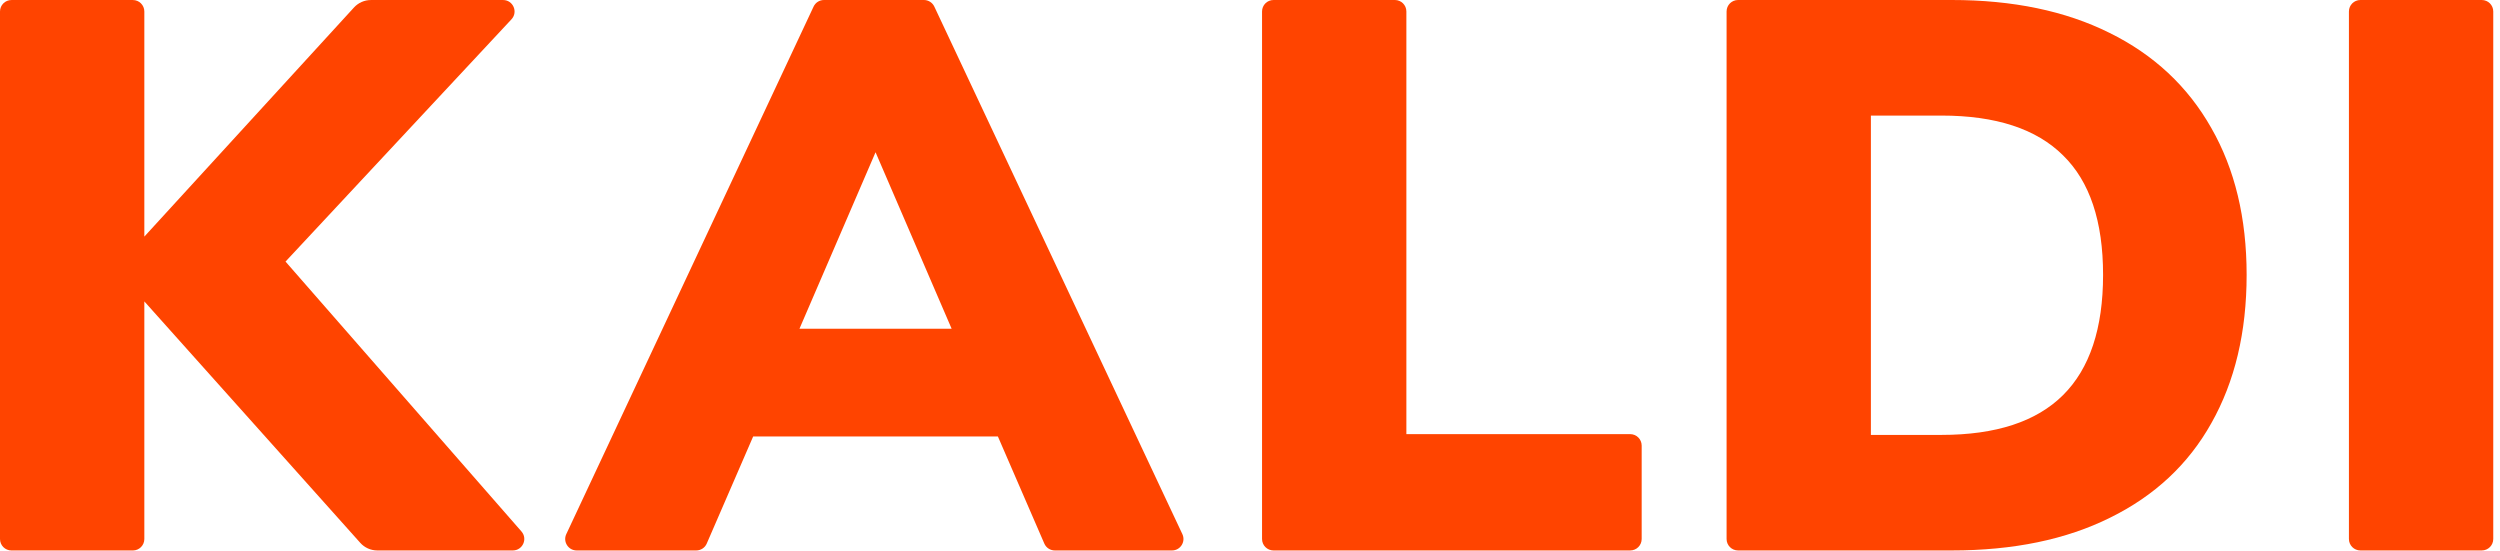
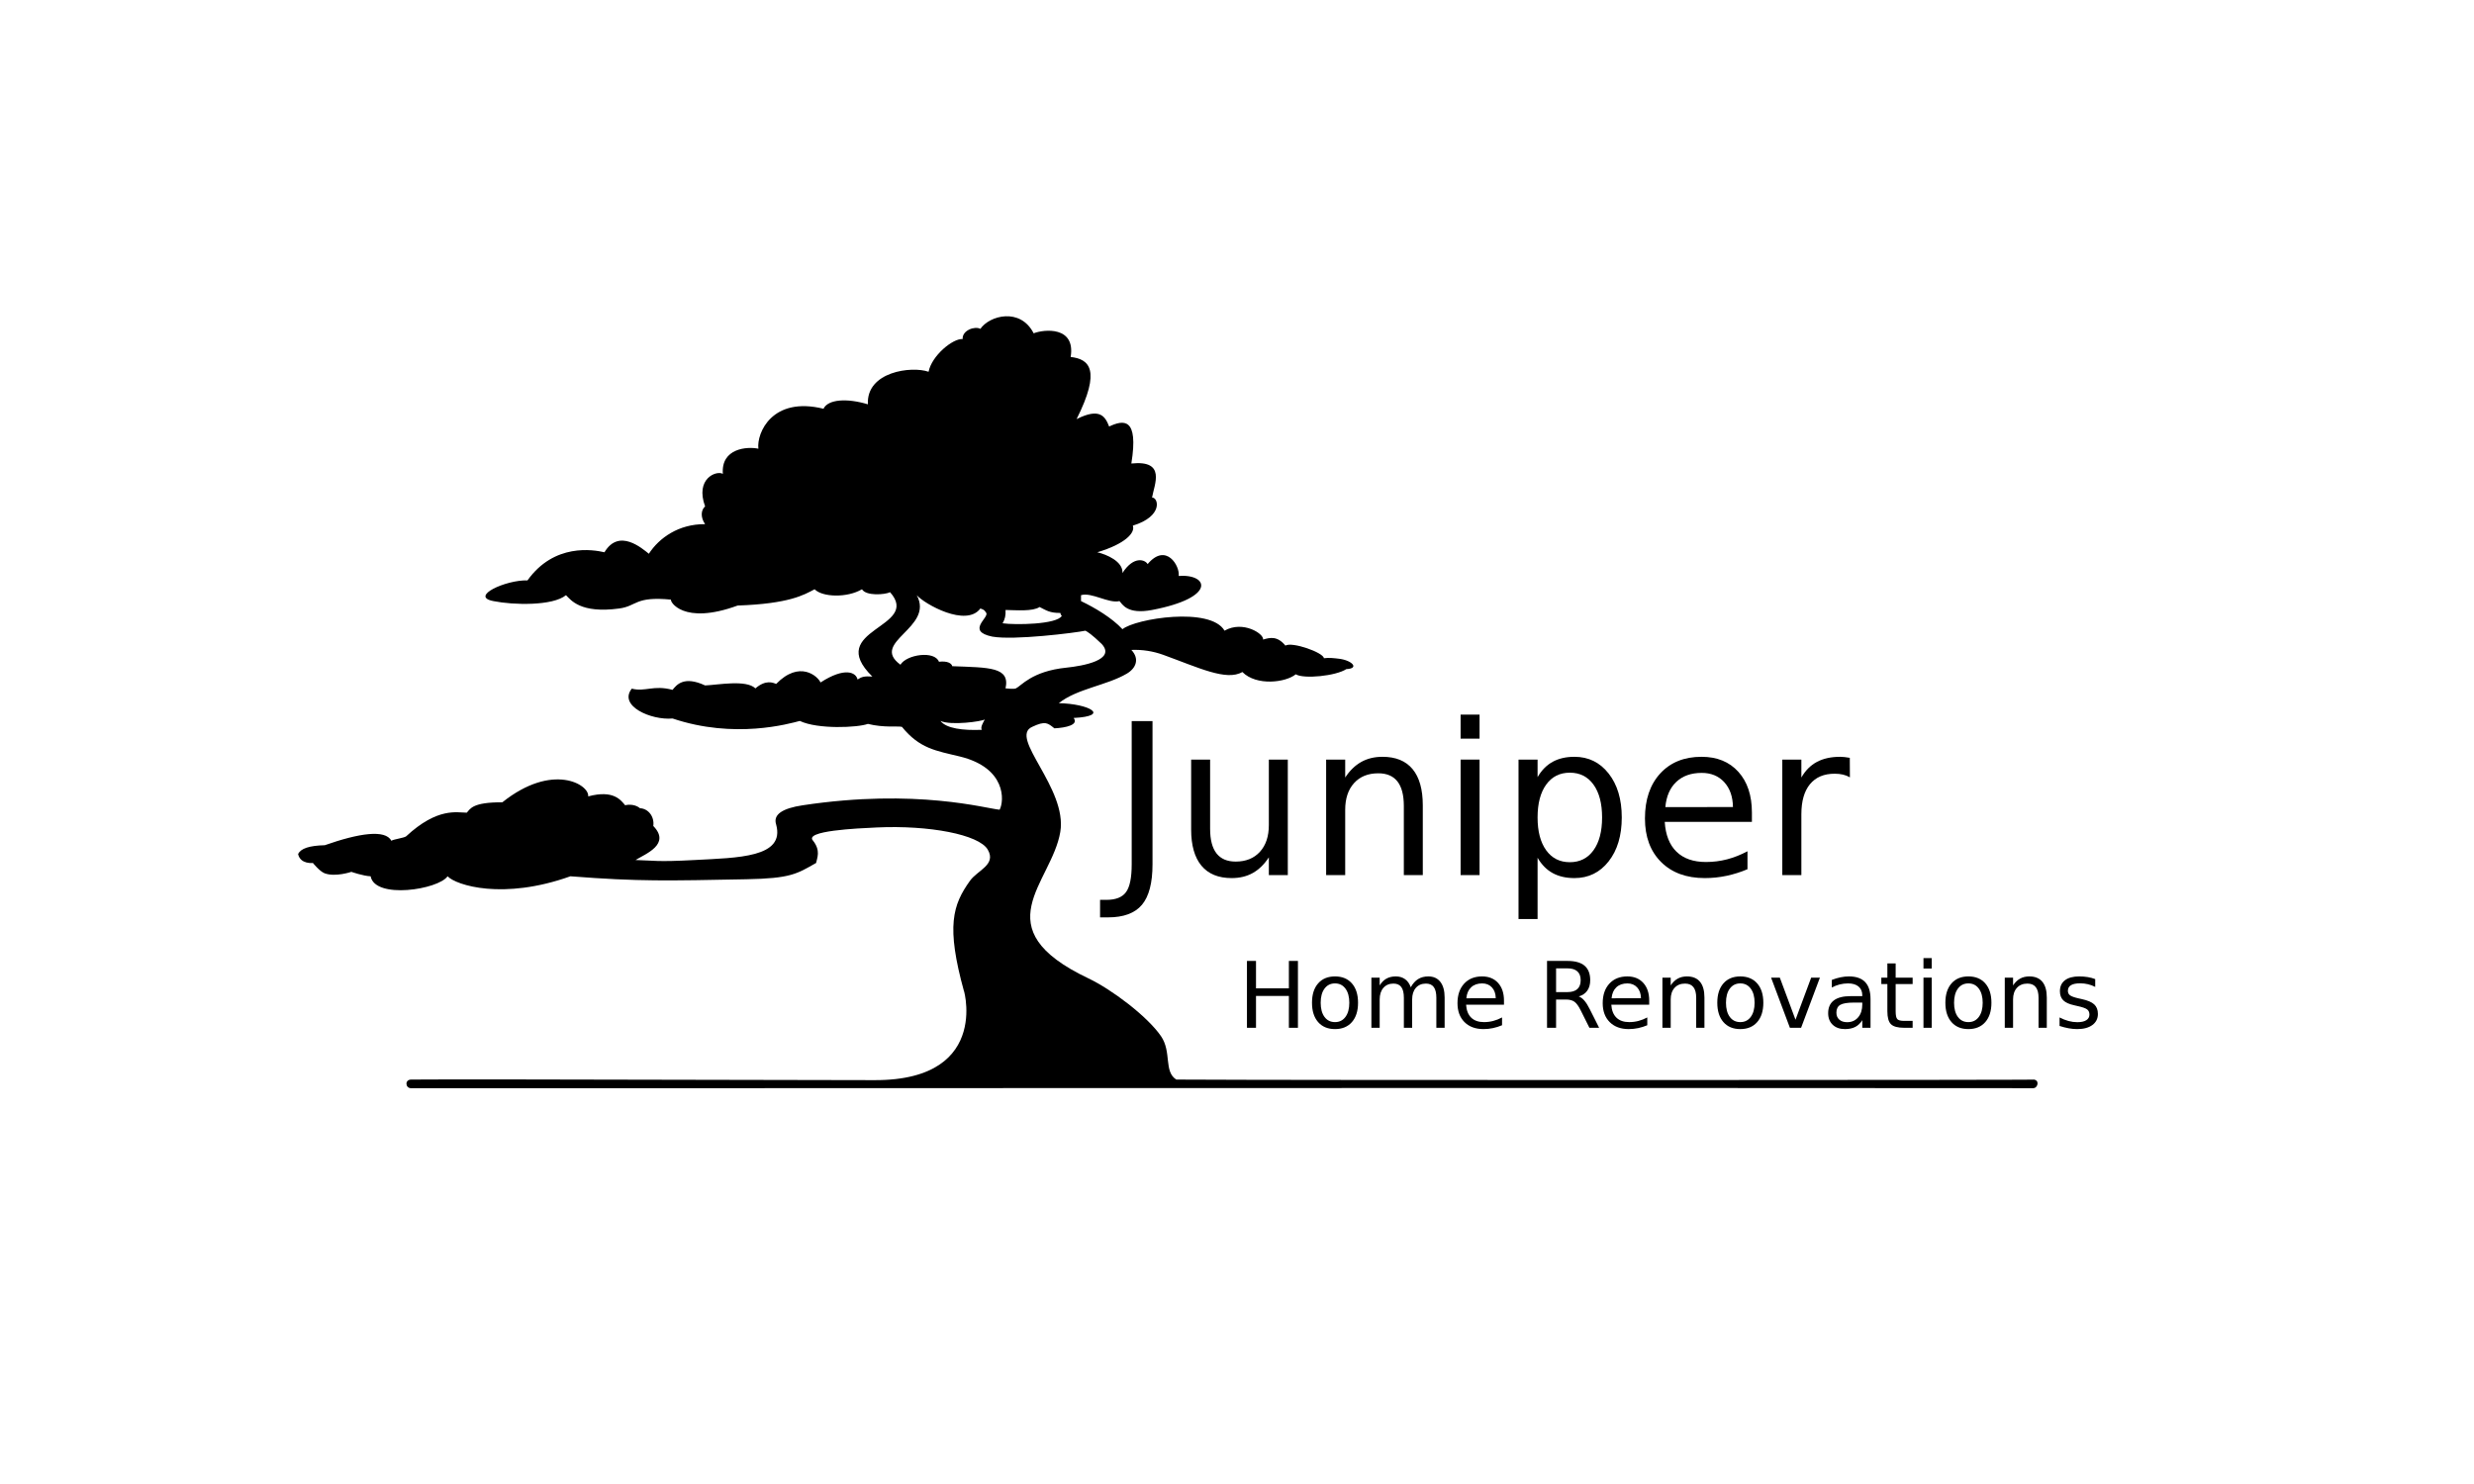
- <svg xmlns="http://www.w3.org/2000/svg" xmlns:xlink="http://www.w3.org/1999/xlink" viewBox="0 0 109 24">
-   <g transform="translate(-1470)">
-     <g style="mix-blend-mode:normal" transform="translate(1470)" fill="#f40">
-       <use xlink:href="#b" style="mix-blend-mode:normal" />
-       <use xlink:href="#c" style="mix-blend-mode:normal" />
-       <use xlink:href="#d" style="mix-blend-mode:normal" />
-       <use xlink:href="#e" style="mix-blend-mode:normal" />
-       <use xlink:href="#f" style="mix-blend-mode:normal" />
-     </g>
+ <svg xmlns="http://www.w3.org/2000/svg" xmlns:xlink="http://www.w3.org/1999/xlink" height="4799" viewBox="0 0 7999 4799" width="8000">
+   <symbol id="a" overflow="visible">
+     <path d="m66.969-498.047h67.312v463.359c0 60.039-11.387 103.625-34.156 130.75-22.773 27.133-59.367 40.703-109.781 40.703h-25.656v-56.703h20.984c29.77 0 50.758-8.344 62.969-25.031 12.219-16.68 18.328-46.586 18.328-89.719zm0 0" />
+   </symbol>
+   <symbol id="b" overflow="visible">
+     <path d="m57.969-147.453v-226.172h61.312v223.844c0 35.367 6.883 61.887 20.656 79.562 13.781 17.68 34.441 26.516 61.984 26.516 33.094 0 59.242-10.562 78.453-31.688 19.219-21.125 28.828-49.926 28.828-86.406v-211.828h61.312v373.625h-61.312v-57.375c-14.875 22.688-32.148 39.539-51.812 50.547-19.656 11-42.48 16.5-68.469 16.5-42.875 0-75.422-13.344-97.641-40.031-22.211-26.688-33.312-65.719-33.312-117.094zm154.281-235.172" />
+   </symbol>
+   <symbol id="c" overflow="visible">
+     <path d="m374.516-225.5v225.5h-61.312v-223.5c0-35.363-6.887-61.828-20.656-79.391-13.773-17.57-34.43-26.359-61.969-26.359-33.105 0-59.211 10.562-78.312 31.688-19.105 21.125-28.656 49.93-28.656 86.406v211.156h-61.641v-373.625h61.641v58.047c14.664-22.457 31.938-39.242 51.812-50.359 19.883-11.125 42.82-16.688 68.812-16.688 42.875 0 75.305 13.293 97.297 39.875 21.988 26.574 32.984 65.656 32.984 117.25zm0 0" />
+   </symbol>
+   <symbol id="d" overflow="visible">
+     <path d="m64.312-373.625h61.297v373.625h-61.297zm0-145.438h61.297v77.719h-61.297zm0 0" />
+   </symbol>
+   <symbol id="e" overflow="visible">
+     <path d="m123.609-56.047v198.156h-61.641v-515.734h61.641v56.719c12.883-22.238 29.156-38.75 48.812-49.531 19.664-10.789 43.16-16.188 70.484-16.188 45.312 0 82.129 18.016 110.453 54.047 28.32 36.023 42.484 83.391 42.484 142.109 0 58.711-14.164 106.078-42.484 142.109-28.324 36.023-65.141 54.031-110.453 54.031-27.324 0-50.82-5.391-70.484-16.172-19.656-10.789-35.93-27.305-48.812-49.547zm208.594-130.422c0-45.145-9.277-80.562-27.828-106.25-18.543-25.688-44.031-38.531-76.469-38.531-32.43 0-57.918 12.844-76.469 38.531-18.555 25.688-27.828 61.105-27.828 106.25 0 45.148 9.273 80.562 27.828 106.25 18.551 25.68 44.039 38.516 76.469 38.516 32.438 0 57.926-12.836 76.469-38.516 18.551-25.688 27.828-61.102 27.828-106.25zm0 0" />
+   </symbol>
+   <symbol id="f" overflow="visible">
+     <path d="m383.516-202.156v30.031h-281.891c2.664 42.25 15.379 74.445 38.141 96.578 22.77 22.125 54.484 33.188 95.141 33.188 23.539 0 46.363-2.891 68.469-8.672 22.102-5.789 44.039-14.469 65.812-26.031v58.047c-21.992 9.344-44.539 16.461-67.641 21.344-23.105 4.895-46.543 7.344-70.312 7.344-59.531 0-106.68-17.344-141.438-52.031-34.762-34.695-52.141-81.625-52.141-140.781 0-61.156 16.488-109.691 49.469-145.609 32.988-35.914 77.473-53.875 133.453-53.875 50.195 0 89.898 16.184 119.109 48.547 29.219 32.355 43.828 76.328 43.828 131.922zm-61.312-18.016c-.449-33.582-9.836-60.379-28.156-80.391-18.324-20.008-42.59-30.016-72.797-30.016-34.211 0-61.59 9.672-82.141 29.016-20.543 19.344-32.371 46.59-35.484 81.734zm0 0" />
+   </symbol>
+   <symbol id="g" overflow="visible">
+     <path d="m280.547-316.234c-6.887-4.008-14.383-6.957-22.484-8.844-8.105-1.895-17.047-2.844-26.828-2.844-34.648 0-61.246 11.289-79.797 33.859-18.555 22.574-27.828 54.992-27.828 97.25v196.812h-61.641v-373.625h61.641v58.047c12.883-22.676 29.656-39.52 50.312-50.531 20.664-11.008 45.77-16.516 75.312-16.516 4.219 0 8.879.281 13.984.844 5.113.555 10.781 1.383 17 2.484zm0 0" />
+   </symbol>
+   <symbol id="h" overflow="visible">
+     <path d="m29.109-216.281h29.266v88.656h106.312v-88.656h29.266v216.281h-29.266v-103h-106.312v103h-29.266zm0 0" />
+   </symbol>
+   <symbol id="i" overflow="visible">
+     <path d="m90.812-143.562c-14.293 0-25.59 5.578-33.891 16.734-8.305 11.156-12.453 26.445-12.453 45.859 0 19.406 4.125 34.688 12.375 45.844 8.258 11.156 19.582 16.734 33.969 16.734 14.195 0 25.445-5.598 33.75-16.797 8.301-11.207 12.453-26.469 12.453-45.781 0-19.219-4.152-34.453-12.453-45.703-8.305-11.258-19.555-16.891-33.75-16.891zm0-22.594c23.176 0 41.379 7.539 54.609 22.609 13.227 15.062 19.844 35.922 19.844 62.578 0 26.555-6.617 47.387-19.844 62.5-13.23 15.117-31.434 22.672-54.609 22.672-23.273 0-41.496-7.555-54.672-22.672-13.18-15.113-19.766-35.945-19.766-62.5 0-26.656 6.586-47.516 19.766-62.578 13.176-15.07 31.398-22.609 54.672-22.609zm0 0" />
+   </symbol>
+   <symbol id="j" overflow="visible">
+     <path d="m154.266-131.094c6.656-11.977 14.617-20.816 23.891-26.516 9.27-5.695 20.18-8.547 32.734-8.547 16.895 0 29.93 5.918 39.109 17.75 9.176 11.836 13.766 28.664 13.766 50.484v97.922h-26.797v-97.062c0-15.539-2.758-27.078-8.266-34.609-5.5-7.531-13.902-11.297-25.203-11.297-13.805 0-24.715 4.59-32.734 13.766-8.012 9.168-12.016 21.668-12.016 37.5v91.703h-26.797v-97.062c0-15.633-2.758-27.191-8.266-34.672-5.5-7.488-13.996-11.234-25.484-11.234-13.617 0-24.434 4.609-32.453 13.828-8.012 9.219-12.016 21.699-12.016 37.438v91.703h-26.797v-162.25h26.797v25.219c6.082-9.945 13.375-17.285 21.875-22.016 8.5-4.738 18.586-7.109 30.266-7.109 11.781 0 21.801 2.996 30.062 8.984 8.258 5.992 14.367 14.684 18.328 26.078zm0 0" />
+   </symbol>
+   <symbol id="k" overflow="visible">
+     <path d="m166.719-87.781v13.031h-122.547c1.164 18.355 6.695 32.34 16.594 41.953 9.895 9.605 23.676 14.406 41.344 14.406 10.238 0 20.16-1.254 29.766-3.766 9.613-2.52 19.148-6.289 28.609-11.312v25.219c-9.562 4.055-19.367 7.141-29.406 9.266-10.043 2.125-20.23 3.188-30.562 3.188-25.875 0-46.371-7.531-61.484-22.594-15.105-15.07-22.656-35.453-22.656-61.141 0-26.551 7.164-47.625 21.5-63.219 14.344-15.602 33.68-23.406 58.016-23.406 21.82 0 39.082 7.027 51.781 21.078 12.695 14.055 19.047 33.152 19.047 57.297zm-26.656-7.828c-.188-14.582-4.266-26.219-12.234-34.906-7.969-8.695-18.523-13.047-31.656-13.047-14.867 0-26.766 4.203-35.703 12.609-8.93 8.406-14.07 20.234-15.422 35.484zm0 0" />
+   </symbol>
+   <symbol id="l" overflow="visible" />
+   <symbol id="m" overflow="visible">
+     <path d="m131.656-101.406c6.281 2.125 12.391 6.668 18.328 13.625 5.938 6.949 11.898 16.508 17.891 28.672l29.688 59.109h-31.422l-27.672-55.484c-7.148-14.477-14.074-24.082-20.781-28.812-6.711-4.738-15.859-7.109-27.453-7.109h-31.859v91.406h-29.266v-216.281h66.047c24.727 0 43.176 5.168 55.344 15.5 12.164 10.336 18.25 25.934 18.25 46.797 0 13.617-3.168 24.918-9.5 33.906-6.324 8.98-15.523 15.203-27.594 18.672zm-73.281-90.828v76.781h36.781c14.102 0 24.75-3.258 31.938-9.781 7.195-6.52 10.797-16.102 10.797-28.75 0-12.656-3.602-22.191-10.797-28.609-7.188-6.426-17.836-9.641-31.938-9.641zm0 0" />
+   </symbol>
+   <symbol id="n" overflow="visible">
+     <path d="m162.812-97.922v97.922h-26.656v-97.062c0-15.352-2.996-26.844-8.984-34.469-5.992-7.625-14.969-11.438-26.938-11.438-14.387 0-25.734 4.59-34.047 13.766-8.305 9.168-12.453 21.668-12.453 37.5v91.703h-26.797v-162.25h26.797v25.219c6.375-9.758 13.879-17.051 22.516-21.875 8.645-4.832 18.617-7.25 29.922-7.25 18.633 0 32.734 5.773 42.297 17.312 9.562 11.543 14.344 28.516 14.344 50.922zm0 0" />
+   </symbol>
+   <symbol id="o" overflow="visible">
+     <path d="m8.828-162.25h28.25l50.703 136.172 50.688-136.172h28.25l-60.844 162.25h-36.203zm0 0" />
+   </symbol>
+   <symbol id="p" overflow="visible">
+     <path d="m101.688-81.562c-21.543 0-36.465 2.465-44.766 7.391-8.305 4.93-12.453 13.328-12.453 25.203 0 9.469 3.113 16.98 9.344 22.531 6.227 5.555 14.703 8.328 25.422 8.328 14.77 0 26.617-5.238 35.547-15.719 8.938-10.477 13.406-24.406 13.406-41.781v-5.953zm53.156-11v92.562h-26.656v-24.625c-6.086 9.855-13.668 17.125-22.75 21.812-9.074 4.676-20.18 7.016-33.312 7.016-16.605 0-29.809-4.656-39.609-13.969-9.805-9.32-14.703-21.805-14.703-37.453 0-18.258 6.109-32.023 18.328-41.297 12.219-9.27 30.441-13.906 54.672-13.906h37.375v-2.594c0-12.27-4.031-21.758-12.094-28.469-8.062-6.719-19.387-10.078-33.969-10.078-9.273 0-18.305 1.117-27.094 3.344-8.781 2.219-17.23 5.547-25.344 9.984v-24.625c9.758-3.758 19.223-6.582 28.391-8.469 9.176-1.883 18.109-2.828 26.797-2.828 23.469 0 40.992 6.086 52.578 18.25 11.594 12.168 17.391 30.617 17.391 55.344zm0 0" />
+   </symbol>
+   <symbol id="q" overflow="visible">
+     <path d="m54.312-208.312v46.062h54.906v20.719h-54.906v88.078c0 13.23 1.812 21.73 5.438 25.5 3.625 3.762 10.988 5.641 22.094 5.641h27.375v22.312h-27.375c-20.574 0-34.773-3.836-42.594-11.516-7.824-7.676-11.734-21.656-11.734-41.938v-88.078h-19.547v-20.719h19.547v-46.062zm0 0" />
+   </symbol>
+   <symbol id="r" overflow="visible">
+     <path d="m27.953-162.25h26.656v162.25h-26.656zm0-63.156h26.656v33.75h-26.656zm0 0" />
+   </symbol>
+   <symbol id="s" overflow="visible">
+     <path d="m131.375-157.469v25.219c-7.531-3.863-15.355-6.758-23.469-8.688-8.117-1.938-16.516-2.906-25.203-2.906-13.23 0-23.152 2.031-29.766 6.094-6.617 4.055-9.922 10.133-9.922 18.234 0 6.188 2.363 11.047 7.094 14.578 4.738 3.523 14.254 6.871 28.547 10.047l9.125 2.031c18.926 4.062 32.367 9.789 40.328 17.172 7.969 7.387 11.953 17.695 11.953 30.922 0 15.074-5.965 27.008-17.891 35.797-11.93 8.781-28.32 13.172-49.172 13.172-8.688 0-17.742-.852-27.156-2.547-9.418-1.688-19.34-4.219-29.766-7.594v-27.531c9.852 5.125 19.555 8.969 29.109 11.531 9.562 2.555 19.023 3.828 28.391 3.828 12.551 0 22.207-2.145 28.969-6.438 6.758-4.301 10.141-10.363 10.141-18.188 0-7.238-2.438-12.789-7.312-16.656-4.875-3.863-15.57-7.582-32.078-11.156l-9.281-2.172c-16.512-3.477-28.438-8.812-35.781-16-7.336-7.195-11-17.07-11-29.625 0-15.258 5.406-27.039 16.219-35.344 10.82-8.312 26.176-12.469 46.062-12.469 9.852 0 19.125.727 27.812 2.172 8.688 1.449 16.703 3.621 24.047 6.516zm0 0" />
+   </symbol>
+   <g>
+     <use x="3592.023" xlink:href="#a" y="2830.491" />
+     <use x="3793.276" xlink:href="#b" y="2830.491" />
+     <use x="4225.769" xlink:href="#c" y="2830.491" />
+     <use x="4658.263" xlink:href="#d" y="2830.491" />
+     <use x="4847.854" xlink:href="#e" y="2830.491" />
+     <use x="5281.013" xlink:href="#f" y="2830.491" />
+     <use x="5700.845" xlink:href="#g" y="2830.491" />
  </g>
-   <defs>
-     <path id="b" d="M22.735 23.171c.283.323.053.829-.376.829h-5.907c-.285 0-.556-.121-.745-.333l-9.414-10.526v10.36c0 .276-.224.5-.5.5h-5.293c-.276 0-.5-.224-.5-.5v-23c0-.276.224-.5.5-.5h5.293c.276 0 .5.224.5.5v9.815l9.141-9.99c.19-.207.457-.325.738-.325h5.762c.437 0 .664.521.366.841l-9.851 10.563 10.287 11.767z" />
-     <path id="c" d="M45.991 24c-.199 0-.38-.118-.459-.301l-2.024-4.669h-10.67l-2.024 4.669c-.079.183-.259.301-.459.301h-5.212c-.366 0-.608-.381-.453-.712l10.782-23c.082-.176.259-.288.453-.288h4.358c.194 0 .37.112.453.287l10.815 23c.156.332-.086.713-.452.713h-5.108zm-11.135-9.668h6.635l-3.317-7.694-3.317 7.694z" />
-     <path id="d" d="M55.525 24c-.276 0-.5-.224-.5-.5v-23c0-.276.224-.5.5-.5h5.293c.276 0 .5.224.5.5v18.428h9.759c.276 0 .5.224.5.5v4.072c0 .276-.224.5-.5.5h-15.552z" />
-     <path id="e" d="M75.279.5c0-.276.224-.5.5-.5h9.315c2.667 0 4.959.477 6.874 1.43 1.938.953 3.42 2.338 4.446 4.153 1.026 1.793 1.539 3.926 1.539 6.4 0 2.496-.513 4.652-1.539 6.468-1.003 1.793-2.474 3.166-4.412 4.119-1.915.953-4.218 1.43-6.908 1.43h-9.315c-.276 0-.5-.224-.5-.5v-23zm9.37 18.462c2.371 0 4.138-.579 5.301-1.736 1.163-1.157 1.744-2.905 1.744-5.242 0-2.338-.581-4.074-1.744-5.209-1.163-1.157-2.93-1.736-5.301-1.736h-3.078v13.923h3.078z" />
-     <path id="f" d="M102.913 24c-.276 0-.5-.224-.5-.5v-23c0-.276.224-.5.5-.5h5.293c.276 0 .5.224.5.5v23c0 .276-.224.5-.5.5h-5.293z" />
-   </defs>
+   <g>
+     <use x="4002.586" xlink:href="#h" y="3324.391" />
+     <use x="4225.649" xlink:href="#i" y="3324.391" />
+     <use x="4407.14" xlink:href="#j" y="3324.391" />
+     <use x="4696.108" xlink:href="#k" y="3324.391" />
+     <use x="4878.614" xlink:href="#l" y="3324.391" />
+     <use x="4972.908" xlink:href="#m" y="3324.391" />
+     <use x="5165.698" xlink:href="#k" y="3324.391" />
+     <use x="5348.204" xlink:href="#n" y="3324.391" />
+     <use x="5536.214" xlink:href="#i" y="3324.391" />
+     <use x="5717.706" xlink:href="#o" y="3324.391" />
+     <use x="5893.259" xlink:href="#p" y="3324.391" />
+     <use x="6075.04" xlink:href="#q" y="3324.391" />
+     <use x="6191.351" xlink:href="#r" y="3324.391" />
+     <use x="6273.769" xlink:href="#i" y="3324.391" />
+     <use x="6455.261" xlink:href="#n" y="3324.391" />
+     <use x="6643.27" xlink:href="#s" y="3324.391" />
+   </g>
+   <path d="m3461.625 1154.641c60.18 6.715 99.312 41.141 19.137 200.992 76.352-38.457 92.742-7.801 105.293 23.926 45.664-21.453 96.309-31.191 71.785 119.637 113.699-11.828 74.086 67.945 66.996 110.066 20.566-.273 37.031 60.617-62.227 90.922 8.707 22.711-24.391 59.129-114.852 86.141 29.516 6.77 83.684 29.562 81.363 66.996 37.426-57.812 74.367-42.141 81.344-28.711 59.645-71.02 105.035 6.277 100.504 38.277 95.734-7.176 124.281 69.895-86.133 110.07-81.254 15.52-96.402-19.457-105.293-28.699-34.805 8.555-90.328-29.633-124.43-19.16v19.16c46.48 22.184 100.297 54.672 134.008 90.91 42.141-34.418 284.949-73.48 330.059 4.734 59.699-34.195 128.59 10.805 124.578 28.773 23.449-6.848 46.207-11.938 72.289 19.496 21.738-13.203 123.074 22.48 124.449 40.84 15.852-2.227 33.914-.223 50.141 1.859 40.691 5.234 65.898 31.281 22.293 33.414-33.602 22.113-137.5 32.656-163.449 16.727-32.023 26.438-126.492 38.875-172.715-7.426-51.199 30.281-141.844-14.238-256.309-55.711-32.867-11.828-67.719-17.164-102.617-15.707 27.23 28.777 15.332 59-14.367 76.562-64.715 38.297-162.34 49.027-220.145 95.719 98.461 1.781 168.52 41.512 47.855 47.84 17.227 22.094-24.391 31.656-62.207 33.512-21.328-16.949-28.883-25.23-71.785-4.789-76.891 33.953 114.555 198.438 90.926 339.773-27.773 166.098-251.312 311.18 90.922 473.754 74.98 35.625 190.035 122.23 234.512 186.633 35.438 51.348 8.41 114.656 49.621 140.684 400.305 2.523 2878.582 1.559 2771.027 0 21.68.316 15.371 27.883 0 27.863-1115.406-1.707-5134.68.801-5246.734 0-17.277-.797-19.676-27.902 1.855-27.863 80.164-.707 348.57-.891 1498.805 1.855 391.301.945 278.34-324.309 288.922-286.102-58.773-212.27-36.961-280.625 19.137-358.914 24.578-34.289 85.859-51.461 57.418-100.492-28.438-49.027-189.996-79.566-358.926-71.77-63.242 2.914-237.52 10.602-205.793 43.07 24.969 32.285 12.773 55.062 9.578 71.77-62.688 35.555-82.16 49.941-224.934 52.652-253.094 4.789-346.543 7.852-569.504-9.582-217.652 77.805-369.578 29.074-397.219 0-29.922 43.109-234.77 75.078-248.859 0-24.133-1-62.215-14.348-62.215-14.348s-51.629 17.488-86.137 4.789c-16.246-5.996-38.285-33.512-38.285-33.512s-40.441 4.941-47.855-28.719c8.566-18.414 36.605-27.438 86.133-28.699 111.309-39.172 196.242-51.648 215.359-14.352 6.977-5.07 40.188-8.895 47.859-14.371 101.828-94.531 164.309-76.559 196.215-76.559 11.16-12.773 19.082-33.992 114.855-33.512 162.852-130.137 282.18-56.898 277.578-19.141 82.793-22.109 105.531 12.516 119.641 28.723 14.055-3.75 35.086-1.672 47.855 9.578 26.102.91 47.355 26.453 43.07 57.422 57.527 59.164-25.246 90.277-57.418 110.07 60.441 1.613 67.609 6.699 191.426 0 139.617-7.574 292.82-7.688 263.211-114.863-10.598-32.543 20.773-52.371 86.152-62.207 368.578-55.512 594.199 11.137 636.508 14.348 15.109-27.789 22.422-135.559-129.223-172.262-76.832-18.602-129.199-25.117-186.637-95.719-13.848-3.211-57.953 3.414-110.082-9.562-32.633 12.141-162.41 18.102-220.145-9.578-34.637 9.039-210.898 59.629-411.441-7.891-69.797 6.293-176.184-41.012-131.875-96.555 43.477 11.176 70.34-12.699 131.746 3.953 13.145-16.41 36.645-46.172 105.293-14.352 41.469-1.594 132.746-19.512 162.707 9.562 33.324-28.926 57.047-18.641 66.996-14.352 75.609-77.676 134.531-25.379 143.57-4.789 79.285-51.312 115.133-32.266 119.66-9.578 13.219-8.559 21.145-11.398 47.855-9.562-157.121-154.309 159.945-156.836 57.418-272.773-16.949 8.227-77.836 12.754-90.922-9.578-47.578 28.293-128.016 25.934-153.148 0-34.195 18.137-81.812 46.895-248.863 52.648-177.02 64.977-220.48-14.422-215.355-19.141-117.152-11.379-109.543 20.832-167.496 28.703-126.457 17.191-157.016-28.238-172.293-43.07-43.184 35.402-170.992 32.098-234.504 19.16-78.336-14.688 39.773-69.082 110.082-67.004 86.445-121.066 212.59-99.32 248.863-90.93 46.891-78.852 122.184-12.066 143.57 4.785 33.023-51.039 96.234-96.469 181.867-95.707-15.965-23.293-12.938-46.113 0-57.426-32.949-90.031 36.531-117.195 57.418-105.281-6.406-83.004 78.93-89.039 114.867-81.352-6.125-50.949 44.723-170.293 210.566-129.211 14.332-30.594 75.5-34.973 143.57-14.359-5.68-105.848 141.305-124.633 196.215-105.281 10.008-51.707 78.152-108.246 110.102-105.816-1.707-28.574 39.875-42.777 57.398-32.953 29.535-43.281 129.035-70.031 172.289 14.355 33.391-13.145 136.156-23.734 119.656 76.562zm-177.078 1071.945c17.133-7.812 51.141-55.562 162.707-67 55.191-5.641 161.836-25.172 114.855-76.559-32.691-31.395-44.352-38.281-52.629-43.07-32.949 6.906-231.914 31.801-301.508 19.141-85.004-17.77-10.453-60.395-19.141-76.562-6.684-9.598-6.441-9.895-19.156-14.371-45.797 61.543-179.992-13.977-205.777-43.07 57.977 106.172-153.648 151.25-52.645 224.934 19.695-33.195 110.582-46.488 124.43-9.582 27.512-3.32 41.043 5.125 43.066 14.352 119.051 4.625 187.605 2.078 172.289 71.789 8.242.52 26.324 2.973 33.508 0zm76.574-263.191c-22.609 14.852-74.457 10.172-110.082 9.562.781 17.914-1.613 29.332-9.559 43.07 41.359 5.863 175.258 3.953 191.426-23.934-3.863-4.879-1.707-1.297-4.789-9.559-34.25.445-45.629-8.539-66.996-19.141zm-177.078 363.684c-9.242 6.164-108.336 20.477-143.57 4.789 19.547 24.602 72.438 31.207 133.992 28.723-5.273-7.668 3.176-21.797 9.578-33.512zm0 0" fill-rule="evenodd" />
</svg>
